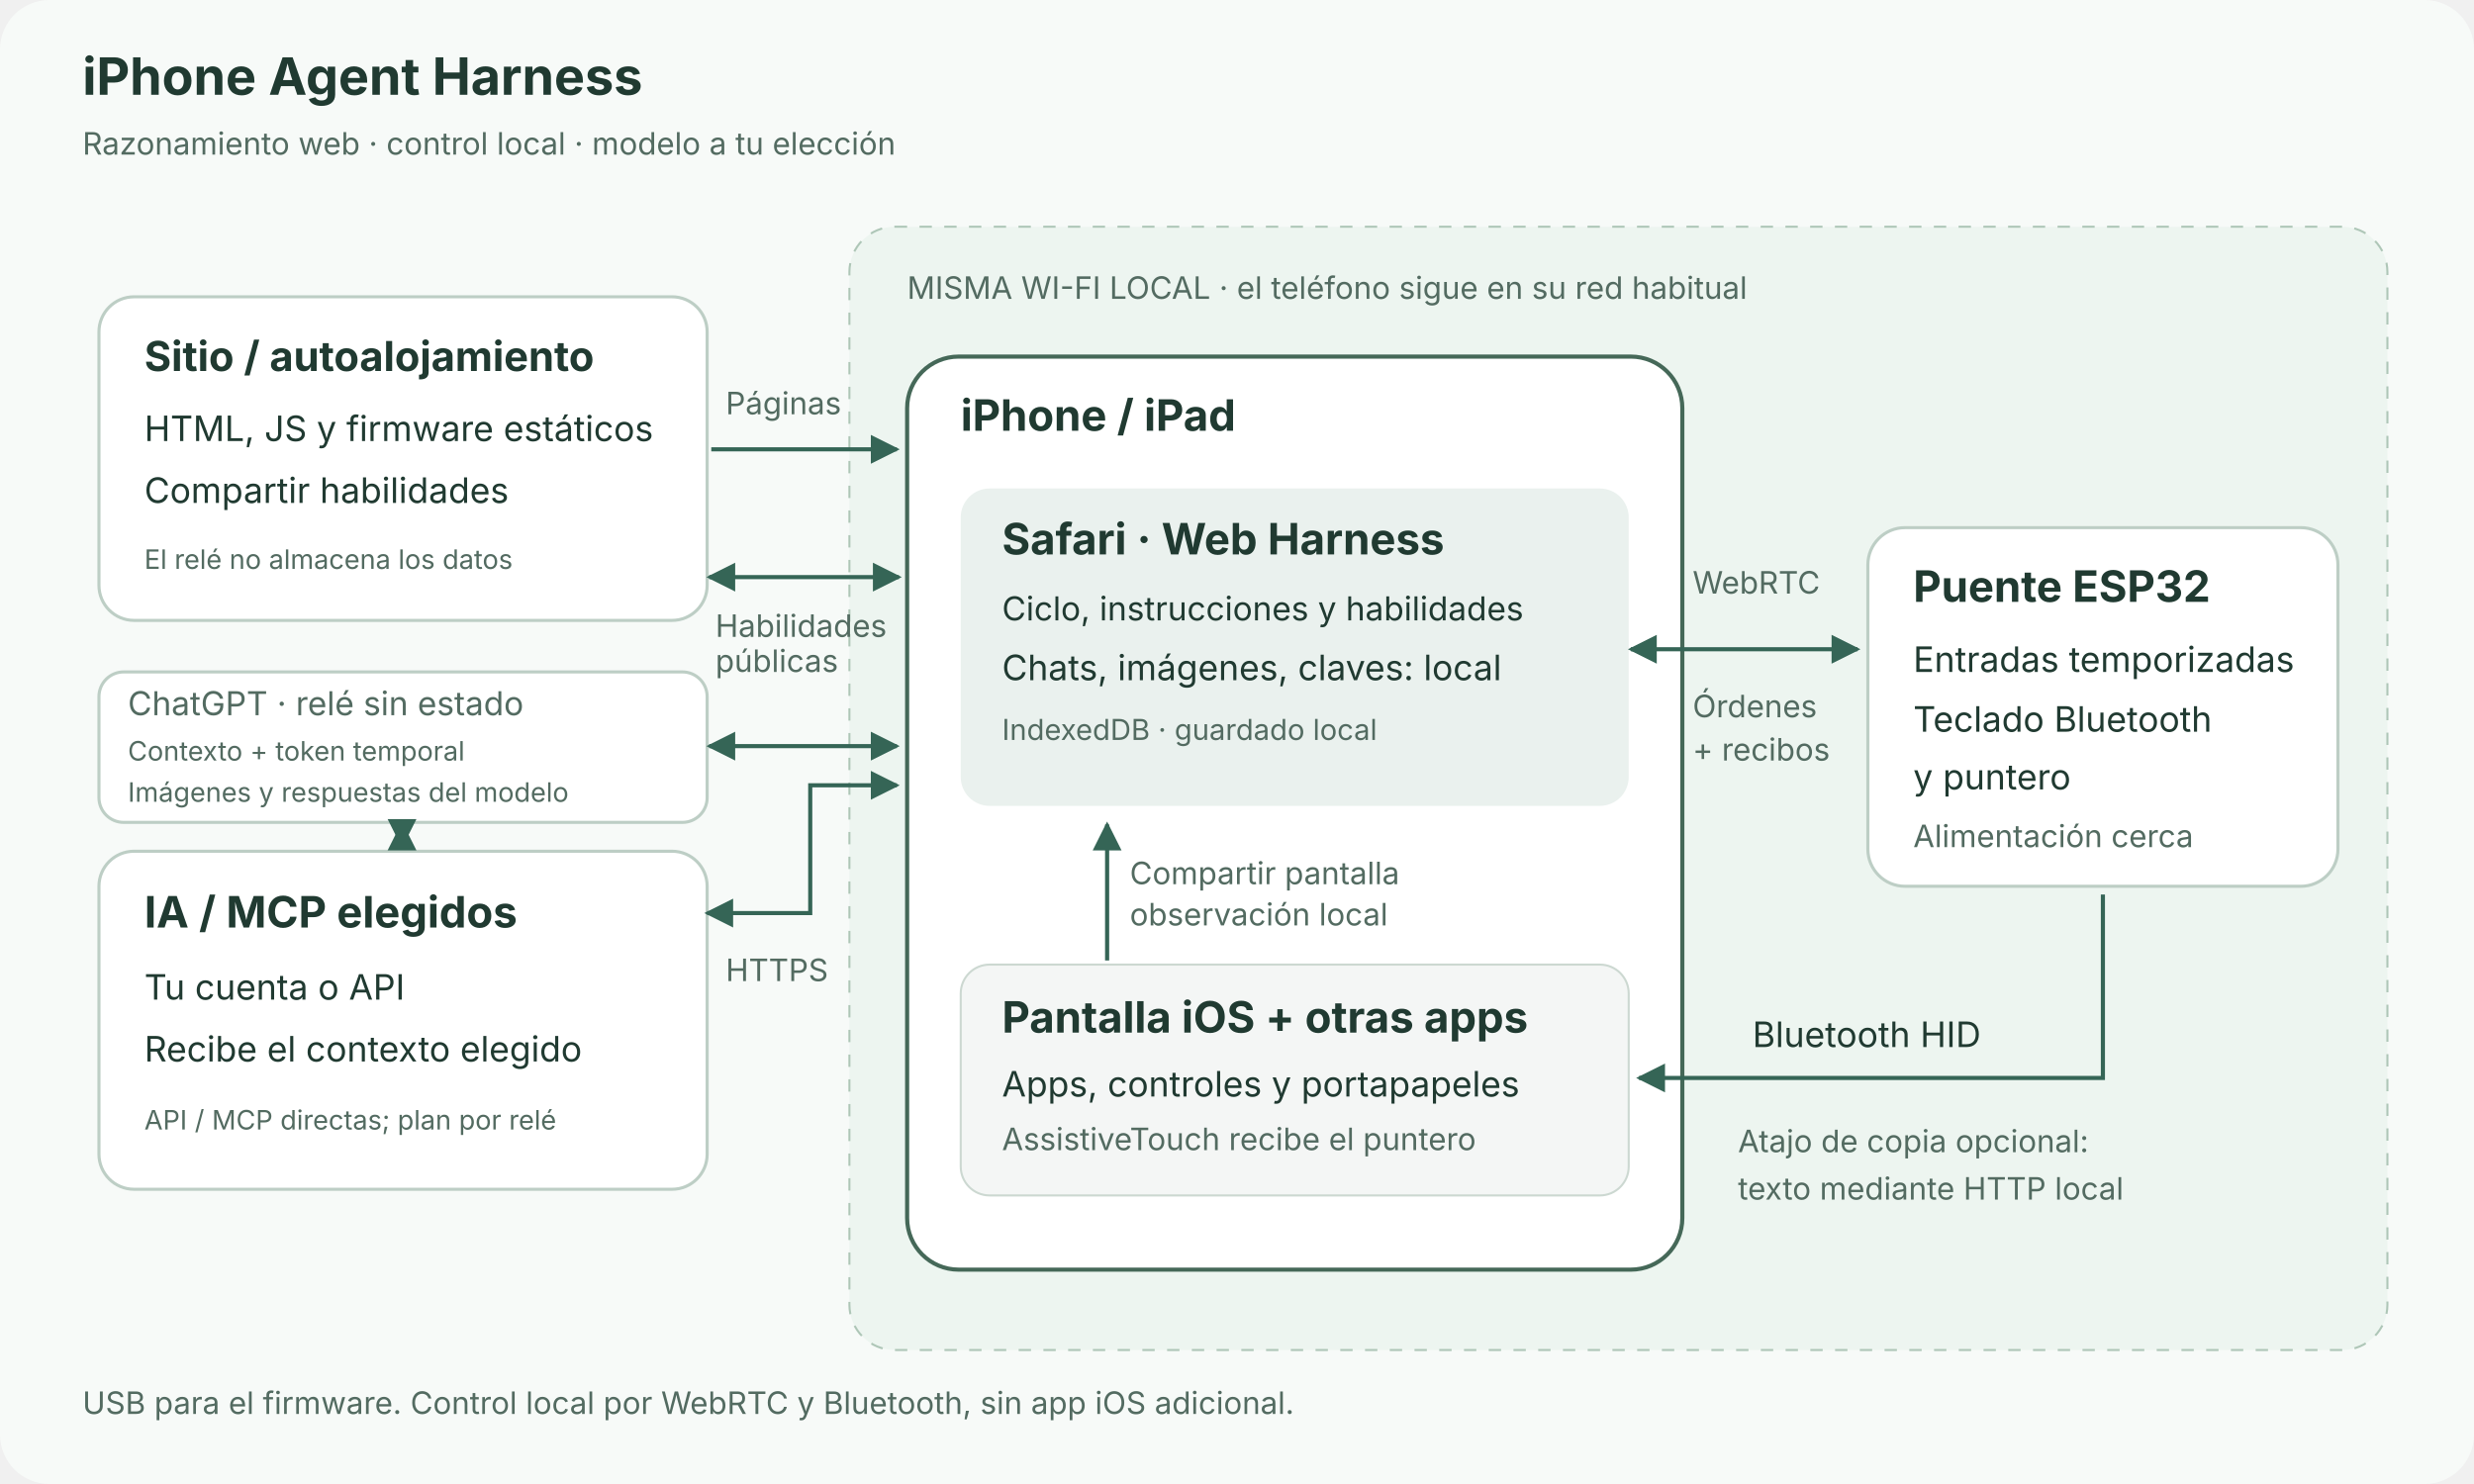
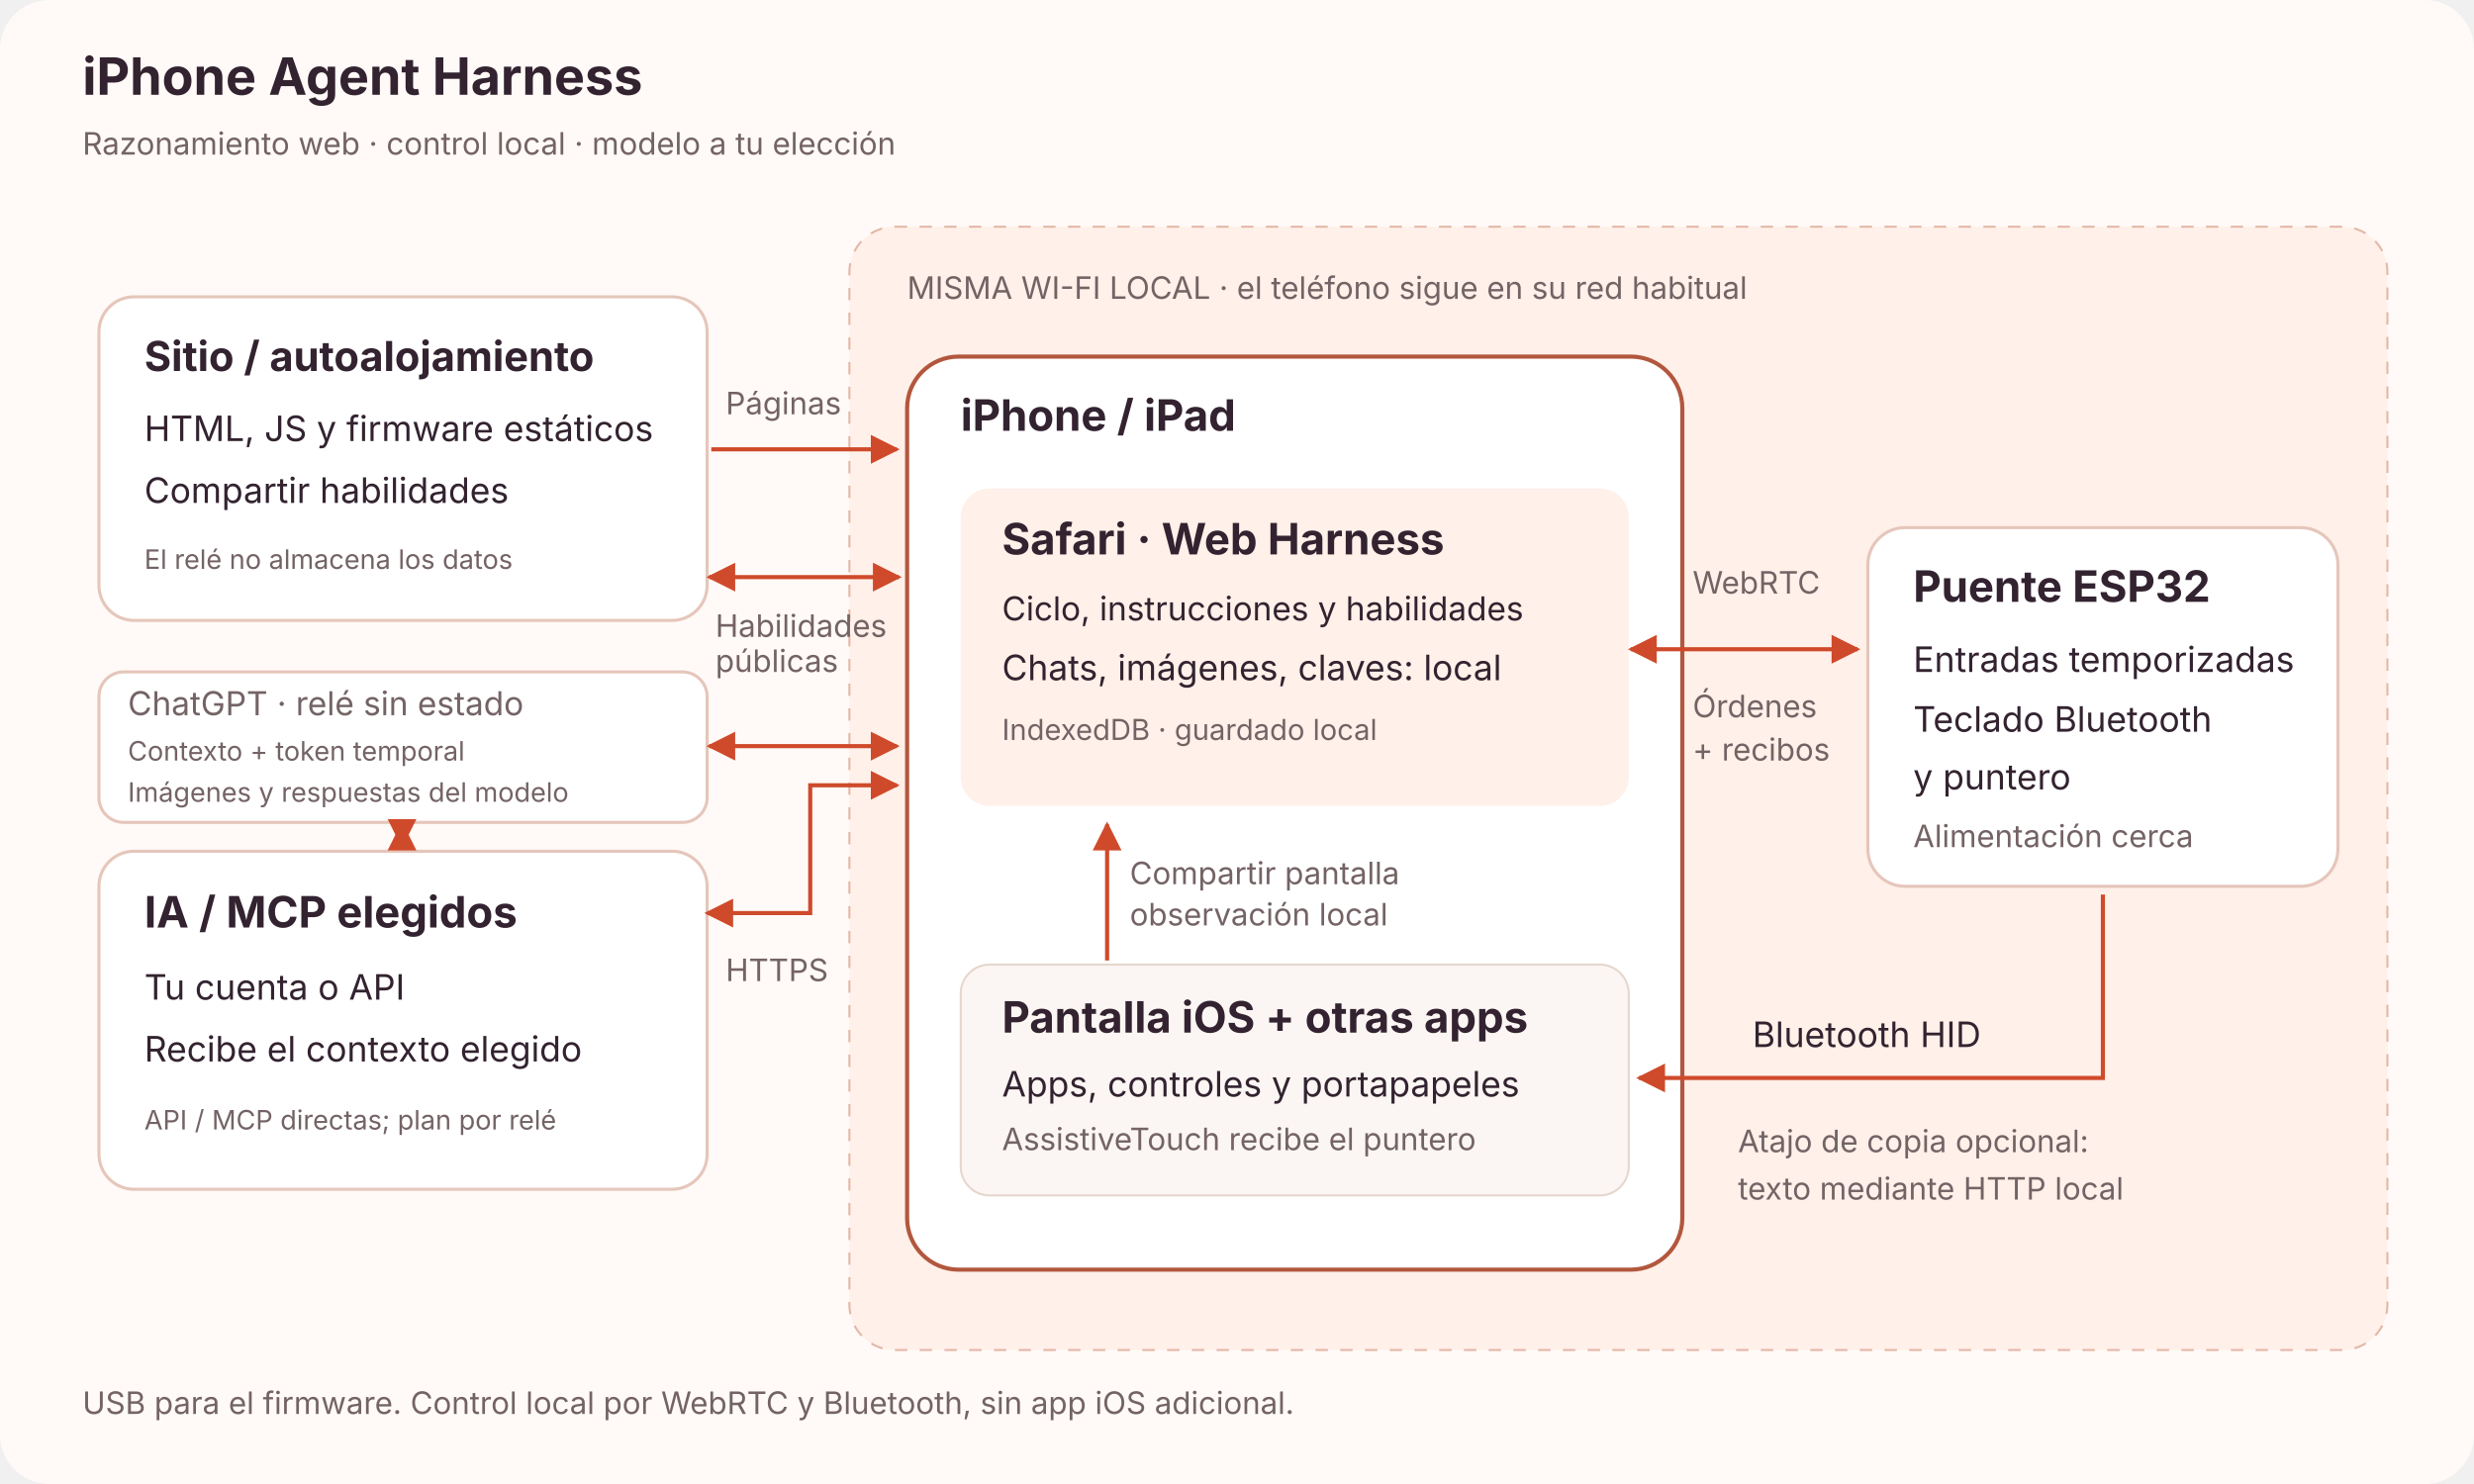
<svg xmlns="http://www.w3.org/2000/svg" width="1200" height="720" viewBox="0 0 1200 720" role="img" aria-labelledby="title desc" lang="es" xml:lang="es">
  <defs>
    <marker id="arrow" viewBox="0 0 10 10" refX="9" refY="5" markerWidth="7" markerHeight="7" orient="auto-start-reverse">
-       <path d="m0 0 10 5-10 5z" fill="#356556" />
+       <path d="m0 0 10 5-10 5z" fill="#cf4a2b" />
    </marker>
-     <style>text{font-family:system-ui,-apple-system,sans-serif;fill:#203a31}.title{font-size:25px;font-weight:700}.head{font-size:21px;font-weight:650}.body{font-size:17px}.small{font-size:15px;fill:#536b61}.box{fill:#fff;stroke:#bdcec5;stroke-width:1.5}.line{fill:none;stroke:#356556;stroke-width:2;marker-end:url(#arrow)}.both{marker-start:url(#arrow)}</style>
+     <style>text{font-family:system-ui,-apple-system,sans-serif;fill:#332330}.title{font-size:25px;font-weight:700}.head{font-size:21px;font-weight:650}.body{font-size:17px}.small{font-size:15px;fill:#746365}.box{fill:#fff;stroke:#e5c6bb;stroke-width:1.5}.line{fill:none;stroke:#cf4a2b;stroke-width:2;marker-end:url(#arrow)}.both{marker-start:url(#arrow)}</style>
  </defs>
-   <rect width="1200" height="720" rx="24" fill="#f7faf8" />
+   <rect width="1200" height="720" rx="24" fill="#fffaf7" />
  <text x="40" y="46" class="title">iPhone Agent Harness</text>
  <text x="40" y="75" class="small">Razonamiento web · control local · modelo a tu elección</text>
-   <rect x="412" y="110" width="746" height="545" rx="22" fill="#edf5f0" stroke="#aec6b7" stroke-dasharray="6 6" />
+   <rect x="412" y="110" width="746" height="545" rx="22" fill="#fff0e9" stroke="#e3b7a7" stroke-dasharray="6 6" />
  <text x="440" y="145" class="small">MISMA WI-FI LOCAL · el teléfono sigue en su red habitual</text>
-   <rect x="440" y="173" width="376" height="443" rx="25" fill="#fff" stroke="#456858" stroke-width="2" />
+   <rect x="440" y="173" width="376" height="443" rx="25" fill="#fff" stroke="#b2573d" stroke-width="2" />
  <text x="466" y="209" class="head">iPhone / iPad</text>
-   <rect x="466" y="237" width="324" height="154" rx="14" fill="#eaf1ee" />
+   <rect x="466" y="237" width="324" height="154" rx="14" fill="#fff0e9" />
  <text x="486" y="269" class="head">Safari · Web Harness</text>
  <text x="486" y="301" class="body" style="font-size:16px">Ciclo, instrucciones y habilidades</text>
  <text x="486" y="330" class="body">Chats, imágenes, claves: local</text>
  <text x="486" y="359" class="small" style="font-size:14px">IndexedDB · guardado local</text>
-   <rect x="466" y="468" width="324" height="112" rx="14" fill="#f4f6f5" stroke="#ccd8d1" />
+   <rect x="466" y="468" width="324" height="112" rx="14" fill="#fbf6f3" stroke="#e6d6cd" />
  <text x="486" y="501" class="head">Pantalla iOS + otras apps</text>
  <text x="486" y="532" class="body">Apps, controles y portapapeles</text>
  <text x="486" y="558" class="small">AssistiveTouch recibe el puntero</text>
  <path class="line" d="M537 466v-66" />
  <text x="548" y="429" class="small">Compartir pantalla</text>
  <text x="548" y="449" class="small">observación local</text>
  <rect x="48" y="144" width="295" height="157" rx="17" class="box" />
  <text x="70" y="180" class="head" style="font-size:20px">Sitio / autoalojamiento</text>
  <text x="70" y="214" class="body">HTML, JS y firmware estáticos</text>
  <text x="70" y="244" class="body">Compartir habilidades</text>
  <text x="70" y="276" class="small" style="font-size:13px">El relé no almacena los datos</text>
  <path class="line" d="M345 218h90" />
  <text x="352" y="201" class="small">Páginas</text>
  <path class="line both" d="M344 280h92" />
  <text x="347" y="309" class="small">
    <tspan x="347" dy="0">Habilidades</tspan>
    <tspan x="347" dy="17">públicas</tspan>
  </text>
  <rect x="48" y="413" width="295" height="164" rx="17" class="box" />
  <text x="70" y="450" class="head">IA / MCP elegidos</text>
  <text x="70" y="485" class="body">Tu cuenta o API</text>
  <text x="70" y="515" class="body">Recibe el contexto elegido</text>
  <text x="70" y="548" class="small" style="font-size:13px">API / MCP directas; plan por relé</text>
  <path class="line both" d="M343 443h50v-62h42" />
  <text x="352" y="476" class="small">HTTPS</text>
  <rect x="906" y="256" width="228" height="174" rx="18" class="box" />
  <text x="928" y="292" class="head">Puente ESP32</text>
  <text x="928" y="326" class="body">Entradas temporizadas</text>
  <text x="928" y="355" class="body">Teclado Bluetooth</text>
  <text x="928" y="383" class="body">y puntero</text>
  <text x="928" y="411" class="small">Alimentación cerca</text>
  <path class="line both" d="M791 315h110" />
  <text x="821" y="288" class="small">WebRTC</text>
  <text x="821" y="348" class="small">Órdenes</text>
  <text x="821" y="369" class="small">+ recibos</text>
  <path class="line" d="M1020 434v89H795" />
  <text x="850" y="508" class="body">Bluetooth HID</text>
  <text x="843" y="559" class="small">Atajo de copia opcional:</text>
  <text x="843" y="582" class="small">texto mediante HTTP local</text>
  <text x="40" y="686" class="small">USB para el firmware. Control local por WebRTC y Bluetooth, sin app iOS adicional.</text>
  <rect x="48" y="326" width="295" height="73" rx="12" class="box" />
  <path class="line both" d="M344 362h91" />
  <path class="line both" d="M195 400v10" />
  <text x="62" y="347" class="small" style="font-size:16px">ChatGPT · relé sin estado</text>
  <text x="62" y="369" class="small" style="font-size:13px">Contexto + token temporal</text>
  <text x="62" y="389" class="small" style="font-size:13px">Imágenes y respuestas del modelo</text>
</svg>
